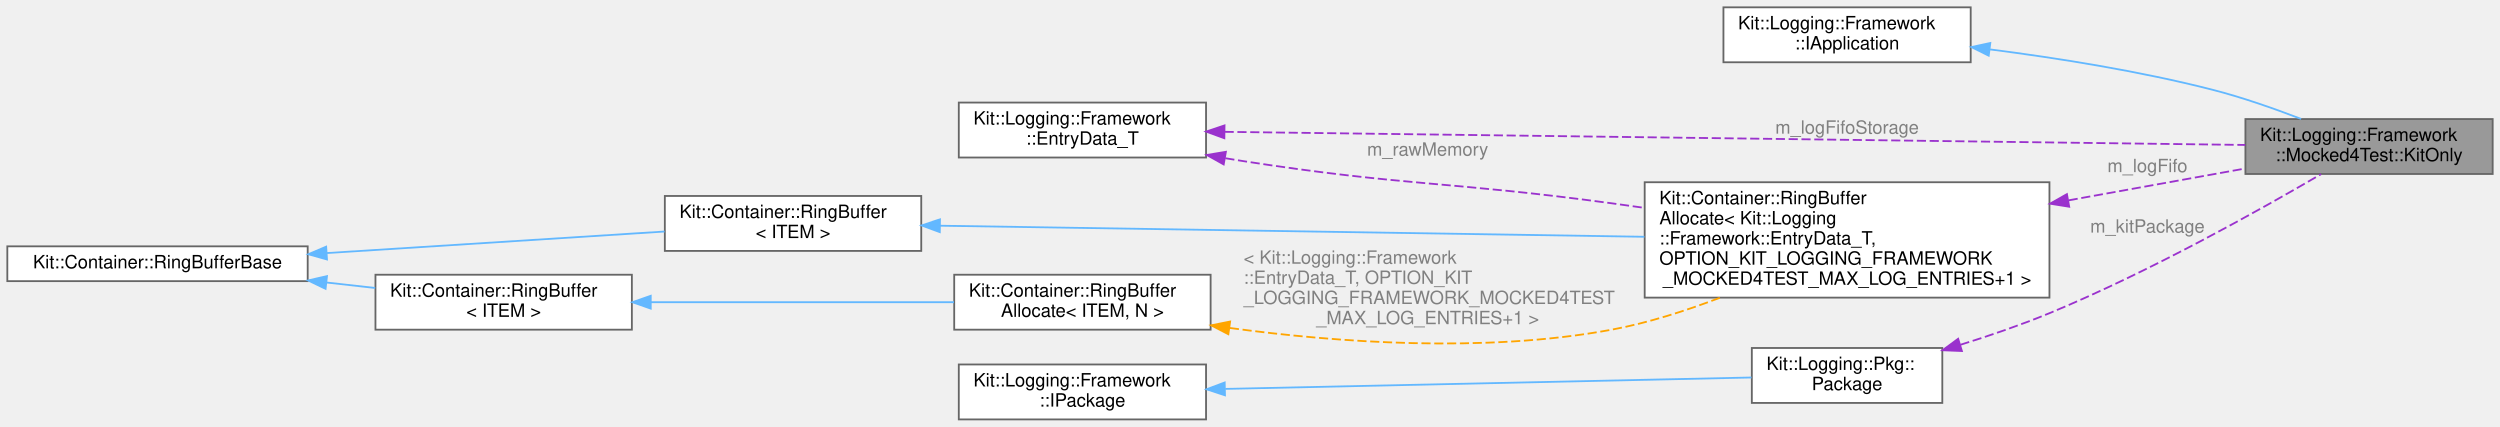
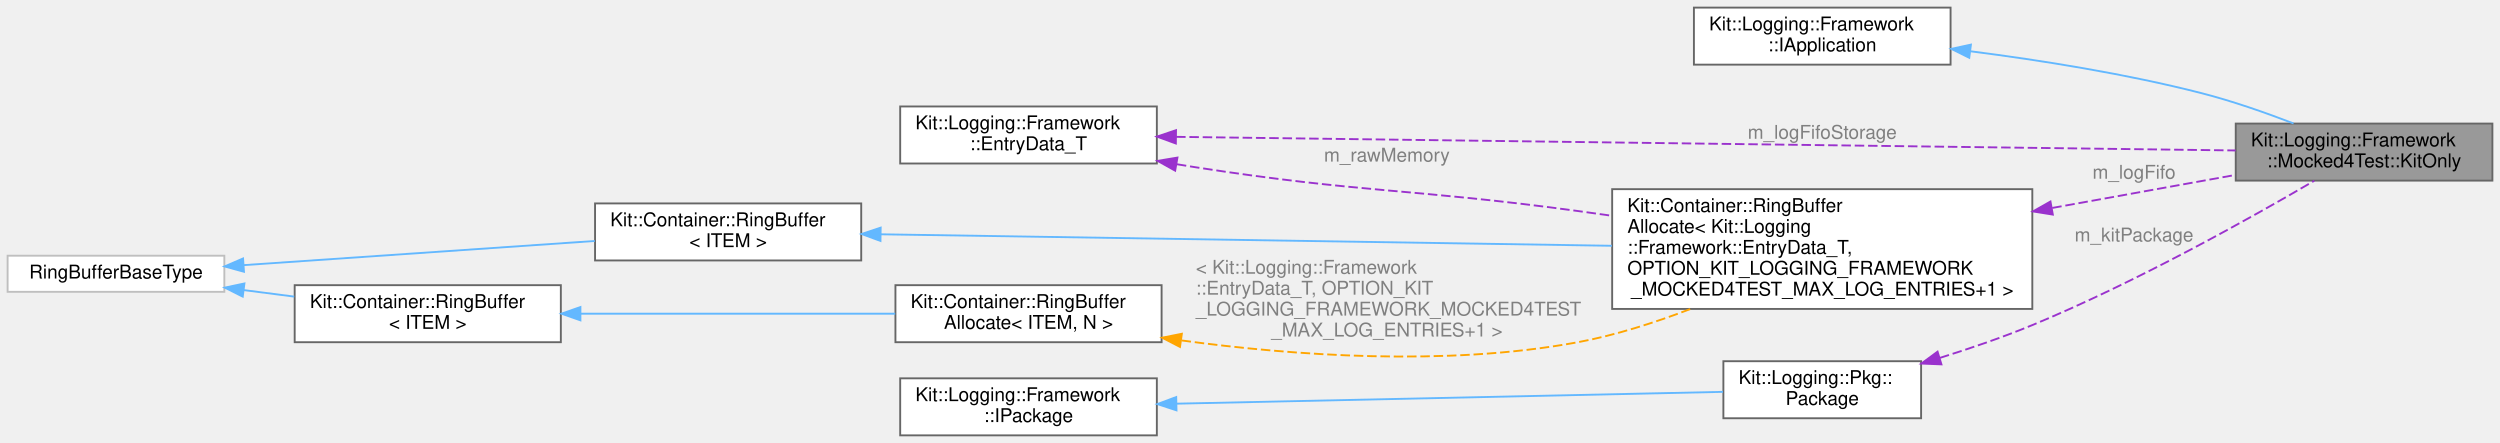
- <svg xmlns="http://www.w3.org/2000/svg" xmlns:xlink="http://www.w3.org/1999/xlink" width="1365pt" height="233pt" viewBox="0.00 0.00 1365.00 233.00">
+ <svg xmlns="http://www.w3.org/2000/svg" xmlns:xlink="http://www.w3.org/1999/xlink" width="1315pt" height="233pt" viewBox="0.00 0.00 1315.00 233.00">
  <g id="graph0" class="graph" transform="scale(1 1) rotate(0) translate(4 229)">
    <g id="Node000001" class="node">
      <g id="a_Node000001">
        <a xlink:title="This concrete class implements the ILog interface, provides a concrete IApplication instance,...">
-           <polygon fill="#999999" stroke="#666666" points="1357,-164 1222,-164 1222,-134 1357,-134 1357,-164" />
-           <text text-anchor="start" x="1230" y="-152" font-family="Helvetica,sans-Serif" font-size="10.00">Kit::Logging::Framework</text>
-           <text text-anchor="middle" x="1289.5" y="-141" font-family="Helvetica,sans-Serif" font-size="10.00">::Mocked4Test::KitOnly</text>
+           <polygon fill="#999999" stroke="#666666" points="1307,-164 1172,-164 1172,-134 1307,-134 1307,-164" />
+           <text text-anchor="start" x="1180" y="-152" font-family="Helvetica,sans-Serif" font-size="10.00">Kit::Logging::Framework</text>
+           <text text-anchor="middle" x="1239.5" y="-141" font-family="Helvetica,sans-Serif" font-size="10.00">::Mocked4Test::KitOnly</text>
        </a>
      </g>
    </g>
    <g id="Node000002" class="node">
      <g id="a_Node000002">
        <a xlink:href="class_kit_1_1_logging_1_1_framework_1_1_i_application.html" target="_top" xlink:title="This abstract class defines a set of functionality that the Application is responsible for providing.">
-           <polygon fill="white" stroke="#666666" points="1072,-225 937,-225 937,-195 1072,-195 1072,-225" />
-           <text text-anchor="start" x="945" y="-213" font-family="Helvetica,sans-Serif" font-size="10.00">Kit::Logging::Framework</text>
-           <text text-anchor="middle" x="1004.5" y="-202" font-family="Helvetica,sans-Serif" font-size="10.00">::IApplication</text>
+           <polygon fill="white" stroke="#666666" points="1022,-225 887,-225 887,-195 1022,-195 1022,-225" />
+           <text text-anchor="start" x="895" y="-213" font-family="Helvetica,sans-Serif" font-size="10.00">Kit::Logging::Framework</text>
+           <text text-anchor="middle" x="954.5" y="-202" font-family="Helvetica,sans-Serif" font-size="10.00">::IApplication</text>
        </a>
      </g>
    </g>
    <g id="edge1_Node000001_Node000002" class="edge">
      <g id="a_edge1_Node000001_Node000002">
        <a xlink:title=" ">
-           <path fill="none" stroke="#63b8ff" d="M1082.57,-202.02C1119.64,-197.26 1164.5,-190.12 1204,-180 1220.2,-175.85 1237.62,-169.75 1252.41,-164.06" />
-           <polygon fill="#63b8ff" stroke="#63b8ff" points="1081.83,-198.59 1072.34,-203.3 1082.7,-205.53 1081.83,-198.59" />
+           <path fill="none" stroke="#63b8ff" d="M1032.57,-202.02C1069.64,-197.26 1114.5,-190.12 1154,-180 1170.2,-175.85 1187.62,-169.75 1202.41,-164.06" />
+           <polygon fill="#63b8ff" stroke="#63b8ff" points="1031.83,-198.59 1022.34,-203.3 1032.7,-205.53 1031.83,-198.59" />
        </a>
      </g>
    </g>
    <g id="Node000003" class="node">
      <g id="a_Node000003">
        <a xlink:href="struct_kit_1_1_logging_1_1_framework_1_1_entry_data___t.html" target="_top" xlink:title="Defines the content of the Log entry.">
-           <polygon fill="white" stroke="#666666" points="654.5,-173 519.5,-173 519.5,-143 654.5,-143 654.5,-173" />
-           <text text-anchor="start" x="527.5" y="-161" font-family="Helvetica,sans-Serif" font-size="10.00">Kit::Logging::Framework</text>
-           <text text-anchor="middle" x="587" y="-150" font-family="Helvetica,sans-Serif" font-size="10.00">::EntryData_T</text>
+           <polygon fill="white" stroke="#666666" points="604.5,-173 469.5,-173 469.5,-143 604.5,-143 604.5,-173" />
+           <text text-anchor="start" x="477.5" y="-161" font-family="Helvetica,sans-Serif" font-size="10.00">Kit::Logging::Framework</text>
+           <text text-anchor="middle" x="537" y="-150" font-family="Helvetica,sans-Serif" font-size="10.00">::EntryData_T</text>
        </a>
      </g>
    </g>
    <g id="edge2_Node000001_Node000003" class="edge">
      <g id="a_edge2_Node000001_Node000003">
        <a xlink:title=" ">
-           <path fill="none" stroke="#9a32cd" stroke-dasharray="5,2" d="M664.62,-157.02C802.78,-155.24 1091.41,-151.53 1221.9,-149.86" />
-           <polygon fill="#9a32cd" stroke="#9a32cd" points="664.49,-153.52 654.53,-157.15 664.58,-160.52 664.49,-153.52" />
+           <path fill="none" stroke="#9a32cd" stroke-dasharray="5,2" d="M614.62,-157.02C752.78,-155.24 1041.41,-151.53 1171.9,-149.86" />
+           <polygon fill="#9a32cd" stroke="#9a32cd" points="614.49,-153.52 604.53,-157.15 614.58,-160.52 614.49,-153.52" />
        </a>
      </g>
-       <text text-anchor="middle" x="1004.5" y="-156" font-family="Helvetica,sans-Serif" font-size="10.00" fill="grey"> m_logFifoStorage</text>
+       <text text-anchor="middle" x="954.5" y="-156" font-family="Helvetica,sans-Serif" font-size="10.00" fill="grey"> m_logFifoStorage</text>
    </g>
    <g id="Node000006" class="node">
      <g id="a_Node000006">
        <a xlink:href="class_kit_1_1_container_1_1_ring_buffer_allocate.html" target="_top" xlink:title=" ">
-           <polygon fill="white" stroke="#666666" points="1115,-129.5 894,-129.5 894,-66.5 1115,-66.5 1115,-129.5" />
-           <text text-anchor="start" x="902" y="-117.5" font-family="Helvetica,sans-Serif" font-size="10.00">Kit::Container::RingBuffer</text>
-           <text text-anchor="start" x="902" y="-106.5" font-family="Helvetica,sans-Serif" font-size="10.00">Allocate&lt; Kit::Logging</text>
-           <text text-anchor="start" x="902" y="-95.5" font-family="Helvetica,sans-Serif" font-size="10.00">::Framework::EntryData_T,</text>
-           <text text-anchor="start" x="902" y="-84.5" font-family="Helvetica,sans-Serif" font-size="10.00"> OPTION_KIT_LOGGING_FRAMEWORK</text>
-           <text text-anchor="middle" x="1004.5" y="-73.5" font-family="Helvetica,sans-Serif" font-size="10.00">_MOCKED4TEST_MAX_LOG_ENTRIES+1 &gt;</text>
+           <polygon fill="white" stroke="#666666" points="1065,-129.5 844,-129.5 844,-66.5 1065,-66.5 1065,-129.5" />
+           <text text-anchor="start" x="852" y="-117.5" font-family="Helvetica,sans-Serif" font-size="10.00">Kit::Container::RingBuffer</text>
+           <text text-anchor="start" x="852" y="-106.5" font-family="Helvetica,sans-Serif" font-size="10.00">Allocate&lt; Kit::Logging</text>
+           <text text-anchor="start" x="852" y="-95.5" font-family="Helvetica,sans-Serif" font-size="10.00">::Framework::EntryData_T,</text>
+           <text text-anchor="start" x="852" y="-84.5" font-family="Helvetica,sans-Serif" font-size="10.00"> OPTION_KIT_LOGGING_FRAMEWORK</text>
+           <text text-anchor="middle" x="954.5" y="-73.5" font-family="Helvetica,sans-Serif" font-size="10.00">_MOCKED4TEST_MAX_LOG_ENTRIES+1 &gt;</text>
        </a>
      </g>
    </g>
    <g id="edge8_Node000006_Node000003" class="edge">
      <g id="a_edge8_Node000006_Node000003">
        <a xlink:title=" ">
-           <path fill="none" stroke="#9a32cd" stroke-dasharray="5,2" d="M665.03,-142.61C668.4,-142.05 671.73,-141.51 675,-141 763.86,-127.26 786.9,-130.08 876,-118 881.77,-117.22 887.69,-116.39 893.66,-115.53" />
-           <polygon fill="#9a32cd" stroke="#9a32cd" points="664.13,-139.22 654.88,-144.38 665.33,-146.11 664.13,-139.22" />
+           <path fill="none" stroke="#9a32cd" stroke-dasharray="5,2" d="M615.03,-142.61C618.4,-142.05 621.73,-141.51 625,-141 713.86,-127.26 736.9,-130.08 826,-118 831.77,-117.22 837.69,-116.39 843.66,-115.53" />
+           <polygon fill="#9a32cd" stroke="#9a32cd" points="614.13,-139.22 604.88,-144.38 615.33,-146.11 614.13,-139.22" />
        </a>
      </g>
-       <text text-anchor="middle" x="775.5" y="-144" font-family="Helvetica,sans-Serif" font-size="10.00" fill="grey"> m_rawMemory</text>
+       <text text-anchor="middle" x="725.5" y="-144" font-family="Helvetica,sans-Serif" font-size="10.00" fill="grey"> m_rawMemory</text>
    </g>
    <g id="Node000004" class="node">
      <g id="a_Node000004">
        <a xlink:href="class_kit_1_1_logging_1_1_pkg_1_1_package.html" target="_top" xlink:title="This concrete class implements the Logging Package interface for the Kit Logging Package.">
-           <polygon fill="white" stroke="#666666" points="1056.5,-39 952.5,-39 952.5,-9 1056.5,-9 1056.5,-39" />
-           <text text-anchor="start" x="960.5" y="-27" font-family="Helvetica,sans-Serif" font-size="10.00">Kit::Logging::Pkg::</text>
-           <text text-anchor="middle" x="1004.5" y="-16" font-family="Helvetica,sans-Serif" font-size="10.00">Package</text>
+           <polygon fill="white" stroke="#666666" points="1006.5,-39 902.5,-39 902.5,-9 1006.5,-9 1006.5,-39" />
+           <text text-anchor="start" x="910.5" y="-27" font-family="Helvetica,sans-Serif" font-size="10.00">Kit::Logging::Pkg::</text>
+           <text text-anchor="middle" x="954.5" y="-16" font-family="Helvetica,sans-Serif" font-size="10.00">Package</text>
        </a>
      </g>
    </g>
    <g id="edge3_Node000001_Node000004" class="edge">
      <g id="a_edge3_Node000001_Node000004">
        <a xlink:title=" ">
-           <path fill="none" stroke="#9a32cd" stroke-dasharray="5,2" d="M1066.41,-40.76C1082.42,-45.75 1099.54,-51.61 1115,-58 1169.69,-80.61 1230.19,-114.53 1263.33,-133.93" />
-           <polygon fill="#9a32cd" stroke="#9a32cd" points="1067.19,-37.34 1056.61,-37.77 1065.15,-44.03 1067.19,-37.34" />
+           <path fill="none" stroke="#9a32cd" stroke-dasharray="5,2" d="M1016.41,-40.76C1032.42,-45.75 1049.54,-51.61 1065,-58 1119.69,-80.61 1180.19,-114.53 1213.33,-133.93" />
+           <polygon fill="#9a32cd" stroke="#9a32cd" points="1017.19,-37.34 1006.61,-37.77 1015.15,-44.03 1017.19,-37.34" />
        </a>
      </g>
-       <text text-anchor="middle" x="1168.5" y="-102" font-family="Helvetica,sans-Serif" font-size="10.00" fill="grey"> m_kitPackage</text>
+       <text text-anchor="middle" x="1118.5" y="-102" font-family="Helvetica,sans-Serif" font-size="10.00" fill="grey"> m_kitPackage</text>
    </g>
    <g id="Node000005" class="node">
      <g id="a_Node000005">
        <a xlink:href="class_kit_1_1_logging_1_1_framework_1_1_i_package.html" target="_top" xlink:title="This abstract class defines a set of functionality that a Package is responsible for providing.">
-           <polygon fill="white" stroke="#666666" points="654.5,-30 519.5,-30 519.5,0 654.5,0 654.5,-30" />
-           <text text-anchor="start" x="527.5" y="-18" font-family="Helvetica,sans-Serif" font-size="10.00">Kit::Logging::Framework</text>
-           <text text-anchor="middle" x="587" y="-7" font-family="Helvetica,sans-Serif" font-size="10.00">::IPackage</text>
+           <polygon fill="white" stroke="#666666" points="604.5,-30 469.5,-30 469.5,0 604.5,0 604.5,-30" />
+           <text text-anchor="start" x="477.5" y="-18" font-family="Helvetica,sans-Serif" font-size="10.00">Kit::Logging::Framework</text>
+           <text text-anchor="middle" x="537" y="-7" font-family="Helvetica,sans-Serif" font-size="10.00">::IPackage</text>
        </a>
      </g>
    </g>
    <g id="edge4_Node000004_Node000005" class="edge">
      <g id="a_edge4_Node000004_Node000005">
        <a xlink:title=" ">
-           <path fill="none" stroke="#63b8ff" d="M664.98,-16.67C748.77,-18.48 880.36,-21.33 952.31,-22.89" />
-           <polygon fill="#63b8ff" stroke="#63b8ff" points="664.83,-13.16 654.76,-16.45 664.68,-20.16 664.83,-13.16" />
+           <path fill="none" stroke="#63b8ff" d="M614.98,-16.67C698.77,-18.48 830.36,-21.33 902.31,-22.89" />
+           <polygon fill="#63b8ff" stroke="#63b8ff" points="614.83,-13.16 604.76,-16.45 614.68,-20.16 614.83,-13.16" />
        </a>
      </g>
    </g>
    <g id="edge5_Node000001_Node000006" class="edge">
      <g id="a_edge5_Node000001_Node000006">
        <a xlink:title=" ">
-           <path fill="none" stroke="#9a32cd" stroke-dasharray="5,2" d="M1125.48,-119.62C1158.42,-125.56 1192.94,-131.78 1221.7,-136.96" />
-           <polygon fill="#9a32cd" stroke="#9a32cd" points="1125.78,-116.12 1115.32,-117.79 1124.54,-123.01 1125.78,-116.12" />
+           <path fill="none" stroke="#9a32cd" stroke-dasharray="5,2" d="M1075.48,-119.62C1108.42,-125.56 1142.94,-131.78 1171.7,-136.96" />
+           <polygon fill="#9a32cd" stroke="#9a32cd" points="1075.78,-116.12 1065.32,-117.79 1074.54,-123.01 1075.78,-116.12" />
        </a>
      </g>
-       <text text-anchor="middle" x="1168.5" y="-135" font-family="Helvetica,sans-Serif" font-size="10.00" fill="grey"> m_logFifo</text>
+       <text text-anchor="middle" x="1118.5" y="-135" font-family="Helvetica,sans-Serif" font-size="10.00" fill="grey"> m_logFifo</text>
    </g>
    <g id="Node000007" class="node">
      <g id="a_Node000007">
        <a xlink:href="class_kit_1_1_container_1_1_ring_buffer.html" target="_top" xlink:title="This template class implements a Ring Buffer.">
-           <polygon fill="white" stroke="#666666" points="499,-122 359,-122 359,-92 499,-92 499,-122" />
-           <text text-anchor="start" x="367" y="-110" font-family="Helvetica,sans-Serif" font-size="10.00">Kit::Container::RingBuffer</text>
-           <text text-anchor="middle" x="429" y="-99" font-family="Helvetica,sans-Serif" font-size="10.00">&lt; ITEM &gt;</text>
+           <polygon fill="white" stroke="#666666" points="449,-122 309,-122 309,-92 449,-92 449,-122" />
+           <text text-anchor="start" x="317" y="-110" font-family="Helvetica,sans-Serif" font-size="10.00">Kit::Container::RingBuffer</text>
+           <text text-anchor="middle" x="379" y="-99" font-family="Helvetica,sans-Serif" font-size="10.00">&lt; ITEM &gt;</text>
        </a>
      </g>
    </g>
    <g id="edge6_Node000006_Node000007" class="edge">
      <g id="a_edge6_Node000006_Node000007">
        <a xlink:title=" ">
-           <path fill="none" stroke="#63b8ff" d="M509.21,-105.76C609.09,-104.19 781.34,-101.49 893.84,-99.72" />
-           <polygon fill="#63b8ff" stroke="#63b8ff" points="509.12,-102.26 499.18,-105.91 509.23,-109.26 509.12,-102.26" />
+           <path fill="none" stroke="#63b8ff" d="M459.21,-105.76C559.09,-104.19 731.34,-101.49 843.84,-99.72" />
+           <polygon fill="#63b8ff" stroke="#63b8ff" points="459.12,-102.26 449.18,-105.91 459.23,-109.26 459.12,-102.26" />
        </a>
      </g>
    </g>
    <g id="Node000008" class="node">
      <g id="a_Node000008">
-         <a xlink:href="class_kit_1_1_container_1_1_ring_buffer_base.html" target="_top" xlink:title="This 'implementation' class provide the base functionality for a ring buffer.">
-           <polygon fill="white" stroke="#666666" points="164,-94.5 0,-94.5 0,-75.5 164,-75.5 164,-94.5" />
-           <text text-anchor="middle" x="82" y="-82.5" font-family="Helvetica,sans-Serif" font-size="10.00">Kit::Container::RingBufferBase</text>
+         <a xlink:title=" ">
+           <polygon fill="white" stroke="#bfbfbf" points="114,-94.5 0,-94.5 0,-75.5 114,-75.5 114,-94.5" />
+           <text text-anchor="middle" x="57" y="-82.5" font-family="Helvetica,sans-Serif" font-size="10.00">RingBufferBaseType</text>
        </a>
      </g>
    </g>
    <g id="edge7_Node000007_Node000008" class="edge">
      <g id="a_edge7_Node000007_Node000008">
        <a xlink:title=" ">
-           <path fill="none" stroke="#63b8ff" d="M174.56,-90.84C232.39,-94.53 305.92,-99.22 358.86,-102.59" />
-           <polygon fill="#63b8ff" stroke="#63b8ff" points="174.53,-87.33 164.32,-90.19 174.08,-94.32 174.53,-87.33" />
+           <path fill="none" stroke="#63b8ff" d="M124.25,-89.55C178.2,-93.26 254.12,-98.48 308.84,-102.25" />
+           <polygon fill="#63b8ff" stroke="#63b8ff" points="124.32,-86.05 114.11,-88.86 123.84,-93.04 124.32,-86.05" />
        </a>
      </g>
    </g>
    <g id="Node000010" class="node">
      <g id="a_Node000010">
        <a xlink:href="class_kit_1_1_container_1_1_ring_buffer.html" target="_top" xlink:title="This template class implements a Ring Buffer.">
-           <polygon fill="white" stroke="#666666" points="341,-79 201,-79 201,-49 341,-49 341,-79" />
-           <text text-anchor="start" x="209" y="-67" font-family="Helvetica,sans-Serif" font-size="10.00">Kit::Container::RingBuffer</text>
-           <text text-anchor="middle" x="271" y="-56" font-family="Helvetica,sans-Serif" font-size="10.00">&lt; ITEM &gt;</text>
+           <polygon fill="white" stroke="#666666" points="291,-79 151,-79 151,-49 291,-49 291,-79" />
+           <text text-anchor="start" x="159" y="-67" font-family="Helvetica,sans-Serif" font-size="10.00">Kit::Container::RingBuffer</text>
+           <text text-anchor="middle" x="221" y="-56" font-family="Helvetica,sans-Serif" font-size="10.00">&lt; ITEM &gt;</text>
        </a>
      </g>
    </g>
    <g id="edge11_Node000010_Node000008" class="edge">
      <g id="a_edge11_Node000010_Node000008">
        <a xlink:title=" ">
-           <path fill="none" stroke="#63b8ff" d="M174.28,-74.75C183.22,-73.74 192.2,-72.74 200.87,-71.76" />
-           <polygon fill="#63b8ff" stroke="#63b8ff" points="173.75,-71.29 164.21,-75.88 174.53,-78.24 173.75,-71.29" />
+           <path fill="none" stroke="#63b8ff" d="M124.31,-76.4C133.03,-75.27 141.99,-74.11 150.76,-72.98" />
+           <polygon fill="#63b8ff" stroke="#63b8ff" points="123.67,-72.96 114.21,-77.71 124.57,-79.9 123.67,-72.96" />
        </a>
      </g>
    </g>
    <g id="Node000009" class="node">
      <g id="a_Node000009">
        <a xlink:href="class_kit_1_1_container_1_1_ring_buffer_allocate.html" target="_top" xlink:title="This template class extends the RingBuffer class by statically allocating memory for the ring buffer.">
-           <polygon fill="white" stroke="#666666" points="657,-79 517,-79 517,-49 657,-49 657,-79" />
-           <text text-anchor="start" x="525" y="-67" font-family="Helvetica,sans-Serif" font-size="10.00">Kit::Container::RingBuffer</text>
-           <text text-anchor="middle" x="587" y="-56" font-family="Helvetica,sans-Serif" font-size="10.00">Allocate&lt; ITEM, N &gt;</text>
+           <polygon fill="white" stroke="#666666" points="607,-79 467,-79 467,-49 607,-49 607,-79" />
+           <text text-anchor="start" x="475" y="-67" font-family="Helvetica,sans-Serif" font-size="10.00">Kit::Container::RingBuffer</text>
+           <text text-anchor="middle" x="537" y="-56" font-family="Helvetica,sans-Serif" font-size="10.00">Allocate&lt; ITEM, N &gt;</text>
        </a>
      </g>
    </g>
    <g id="edge9_Node000006_Node000009" class="edge">
      <g id="a_edge9_Node000006_Node000009">
        <a xlink:title=" ">
-           <path fill="none" stroke="orange" stroke-dasharray="5,2" d="M667.49,-49.93C725.7,-42.02 806.34,-36.08 876,-49 895.7,-52.66 916.29,-59.24 935.03,-66.41" />
-           <polygon fill="orange" stroke="orange" points="666.67,-46.51 657.26,-51.37 667.65,-53.44 666.67,-46.51" />
+           <path fill="none" stroke="orange" stroke-dasharray="5,2" d="M617.49,-49.93C675.7,-42.02 756.34,-36.08 826,-49 845.7,-52.66 866.29,-59.24 885.03,-66.41" />
+           <polygon fill="orange" stroke="orange" points="616.67,-46.51 607.26,-51.37 617.65,-53.44 616.67,-46.51" />
        </a>
      </g>
-       <text text-anchor="start" x="675" y="-85" font-family="Helvetica,sans-Serif" font-size="10.00" fill="grey"> &lt; Kit::Logging::Framework</text>
-       <text text-anchor="start" x="675" y="-74" font-family="Helvetica,sans-Serif" font-size="10.00" fill="grey">::EntryData_T, OPTION_KIT</text>
-       <text text-anchor="start" x="675" y="-63" font-family="Helvetica,sans-Serif" font-size="10.00" fill="grey">_LOGGING_FRAMEWORK_MOCKED4TEST</text>
-       <text text-anchor="middle" x="775.5" y="-52" font-family="Helvetica,sans-Serif" font-size="10.00" fill="grey">_MAX_LOG_ENTRIES+1 &gt;</text>
+       <text text-anchor="start" x="625" y="-85" font-family="Helvetica,sans-Serif" font-size="10.00" fill="grey"> &lt; Kit::Logging::Framework</text>
+       <text text-anchor="start" x="625" y="-74" font-family="Helvetica,sans-Serif" font-size="10.00" fill="grey">::EntryData_T, OPTION_KIT</text>
+       <text text-anchor="start" x="625" y="-63" font-family="Helvetica,sans-Serif" font-size="10.00" fill="grey">_LOGGING_FRAMEWORK_MOCKED4TEST</text>
+       <text text-anchor="middle" x="725.5" y="-52" font-family="Helvetica,sans-Serif" font-size="10.00" fill="grey">_MAX_LOG_ENTRIES+1 &gt;</text>
    </g>
    <g id="edge10_Node000009_Node000010" class="edge">
      <g id="a_edge10_Node000009_Node000010">
        <a xlink:title=" ">
-           <path fill="none" stroke="#63b8ff" d="M351.3,-64C402.32,-64 467.99,-64 516.88,-64" />
-           <polygon fill="#63b8ff" stroke="#63b8ff" points="351.3,-60.5 341.3,-64 351.3,-67.5 351.3,-60.5" />
+           <path fill="none" stroke="#63b8ff" d="M301.3,-64C352.32,-64 417.99,-64 466.88,-64" />
+           <polygon fill="#63b8ff" stroke="#63b8ff" points="301.3,-60.5 291.3,-64 301.3,-67.5 301.3,-60.5" />
        </a>
      </g>
    </g>
  </g>
</svg>
